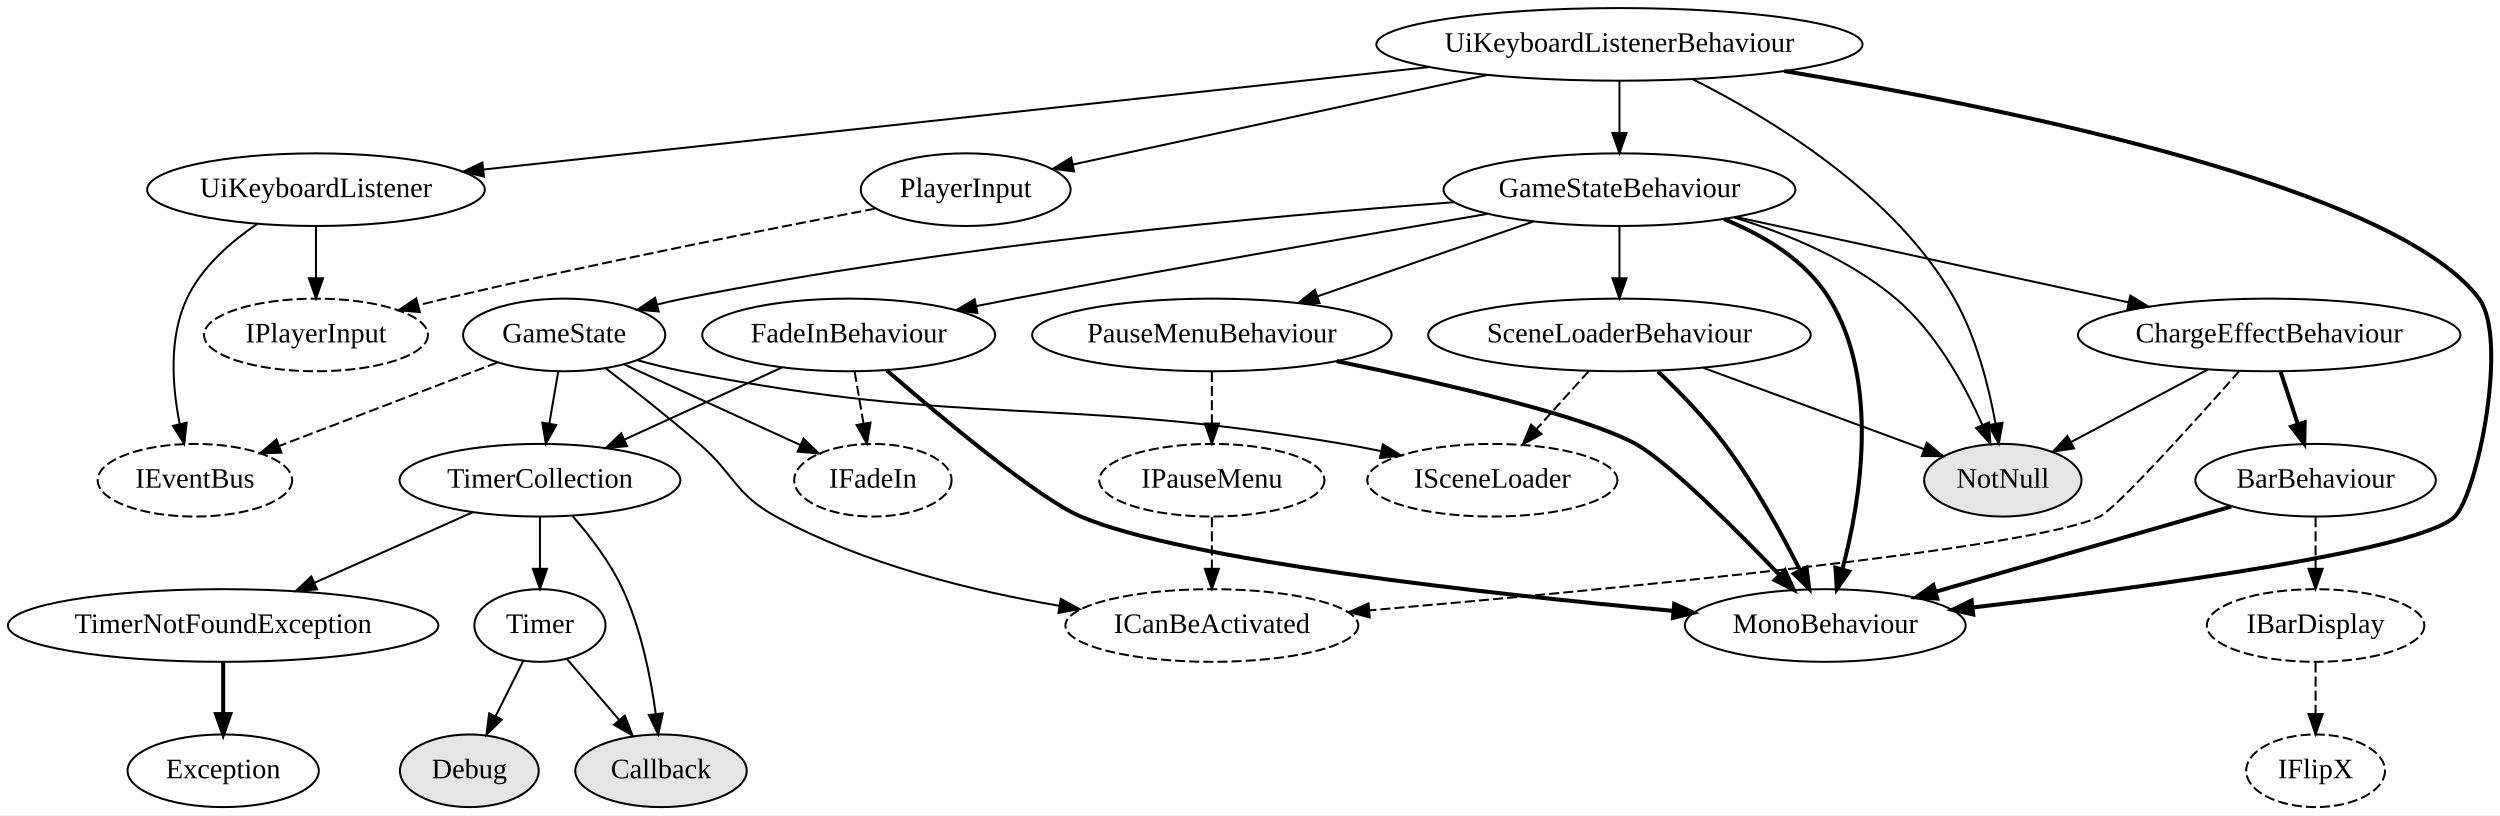
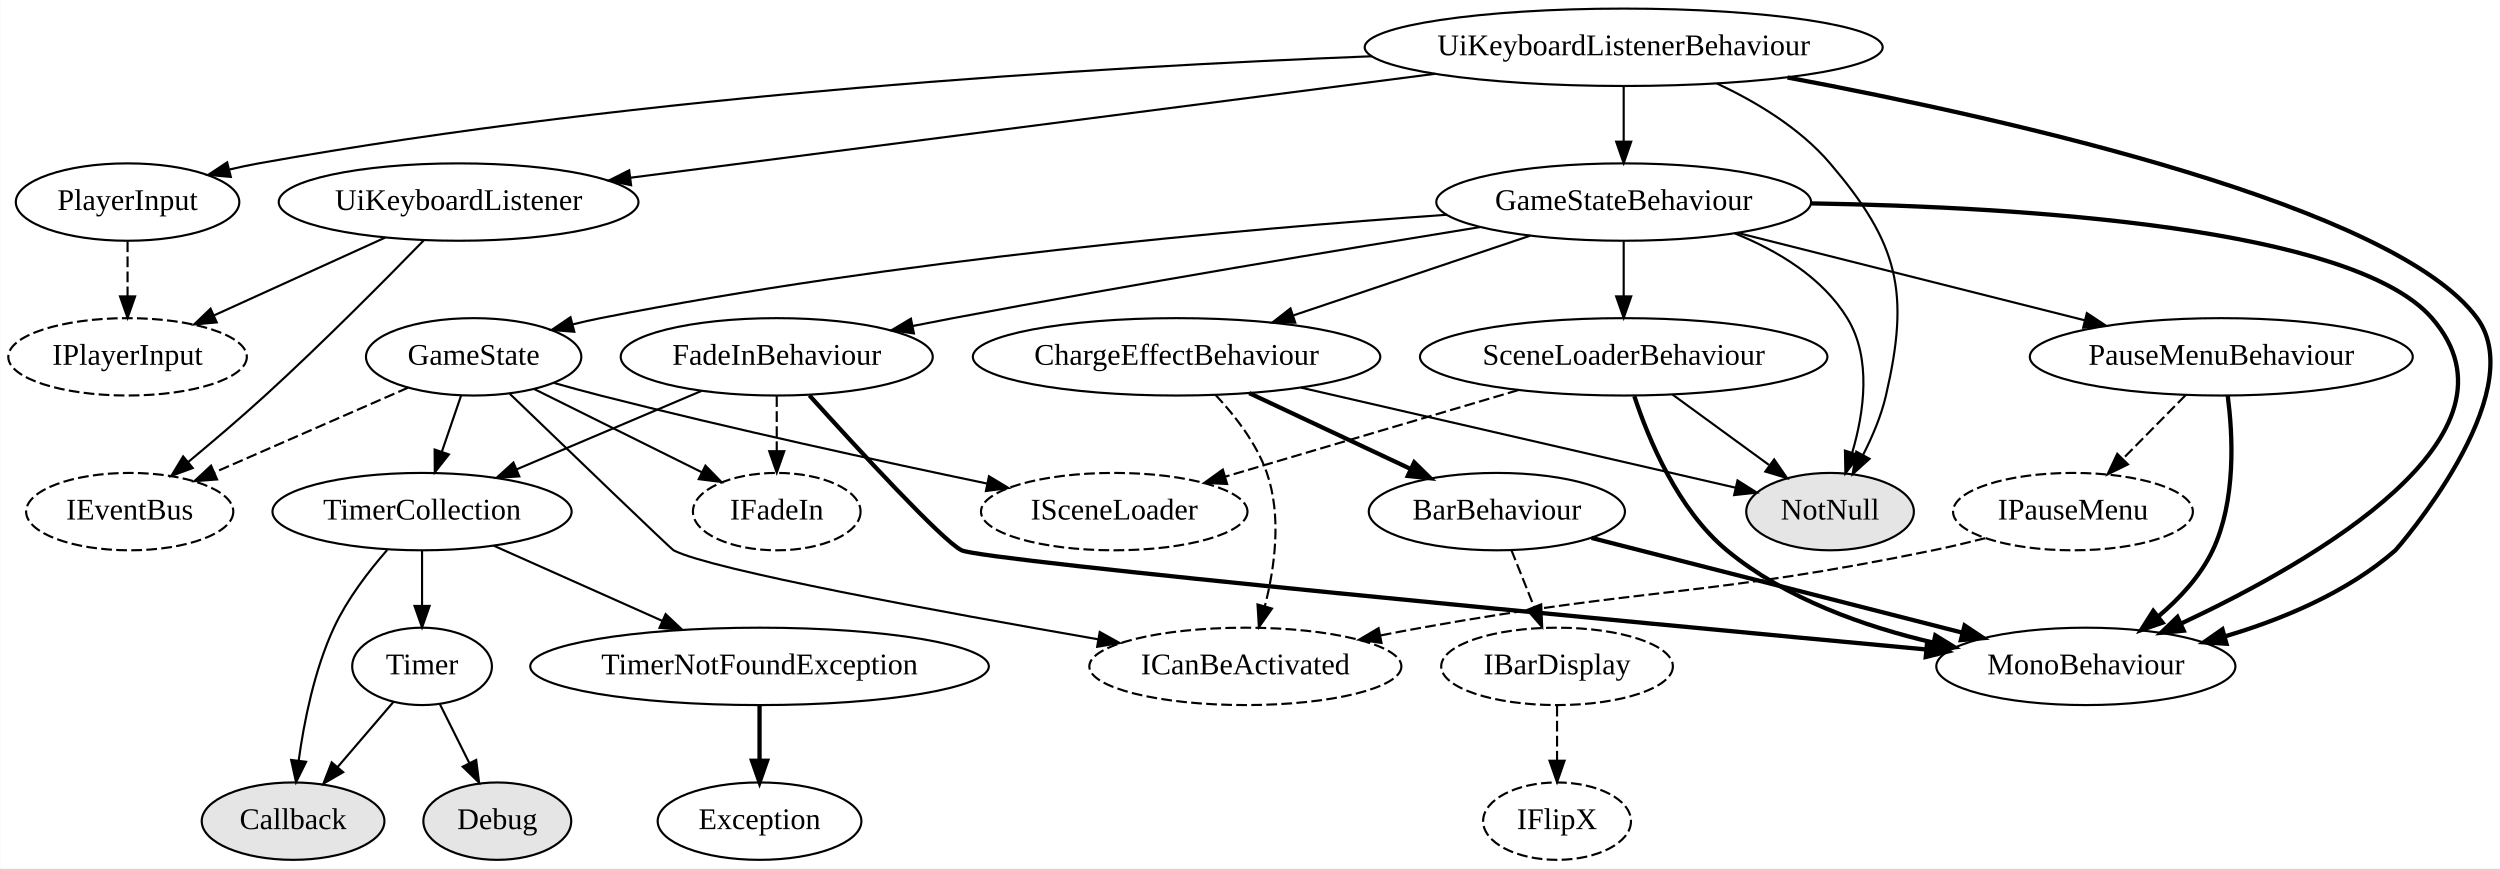
- <svg xmlns="http://www.w3.org/2000/svg" width="1239pt" height="404pt" viewBox="0.00 0.00 1238.98 404.00">
+ <svg xmlns="http://www.w3.org/2000/svg" width="1163pt" height="404pt" viewBox="0.00 0.00 1162.81 404.00">
  <g id="graph0" class="graph" transform="scale(1 1) rotate(0) translate(4 400)">
-     <polygon fill="white" stroke="none" points="-4,4 -4,-400 1234.98,-400 1234.98,4 -4,4" />
+     <polygon fill="white" stroke="none" points="-4,4 -4,-400 1158.81,-400 1158.81,4 -4,4" />
    <g id="node1" class="node">
-       <ellipse fill="none" stroke="black" cx="798.591" cy="-378" rx="120.479" ry="18" />
-       <text text-anchor="middle" x="798.591" y="-374.3" font-family="Times New Roman,serif" font-size="14.00">UiKeyboardListenerBehaviour</text>
+       <ellipse fill="none" stroke="black" cx="216.245" cy="-234" rx="50.091" ry="18" />
+       <text text-anchor="middle" x="216.245" y="-230.3" font-family="Times New Roman,serif" font-size="14.00">GameState</text>
+     </g>
+     <g id="node3" class="node">
+       <ellipse fill="none" stroke="black" stroke-dasharray="5,2" cx="56.245" cy="-162" rx="48.192" ry="18" />
+       <text text-anchor="middle" x="56.245" y="-158.3" font-family="Times New Roman,serif" font-size="14.00">IEventBus</text>
+     </g>
+     <g id="edge1" class="edge">
+       <path fill="none" stroke="black" stroke-dasharray="5,2" d="M185.774,-219.669C160.225,-208.491 123.566,-192.453 95.764,-180.289" />
+       <polygon fill="black" stroke="black" points="96.896,-176.965 86.332,-176.163 94.091,-183.378 96.896,-176.965" />
+     </g>
+     <g id="node16" class="node">
+       <ellipse fill="none" stroke="black" cx="192.245" cy="-162" rx="69.588" ry="18" />
+       <text text-anchor="middle" x="192.245" y="-158.3" font-family="Times New Roman,serif" font-size="14.00">TimerCollection</text>
+     </g>
+     <g id="edge2" class="edge">
+       <path fill="none" stroke="black" d="M210.435,-216.055C207.734,-208.176 204.456,-198.617 201.432,-189.794" />
+       <polygon fill="black" stroke="black" points="204.722,-188.6 198.168,-180.275 198.101,-190.87 204.722,-188.6" />
+     </g>
+     <g id="node18" class="node">
+       <ellipse fill="none" stroke="black" stroke-dasharray="5,2" cx="514.245" cy="-162" rx="61.99" ry="18" />
+       <text text-anchor="middle" x="514.245" y="-158.3" font-family="Times New Roman,serif" font-size="14.00">ISceneLoader</text>
+     </g>
+     <g id="edge5" class="edge">
+       <path fill="none" stroke="black" d="M253.603,-221.856C260.765,-219.827 268.221,-217.789 275.245,-216 336.19,-200.478 406.533,-185.192 455.046,-175.056" />
+       <polygon fill="black" stroke="black" points="455.979,-178.437 465.056,-172.973 454.553,-171.584 455.979,-178.437" />
+     </g>
+     <g id="node21" class="node">
+       <ellipse fill="none" stroke="black" stroke-dasharray="5,2" cx="357.245" cy="-162" rx="38.993" ry="18" />
+       <text text-anchor="middle" x="357.245" y="-158.3" font-family="Times New Roman,serif" font-size="14.00">IFadeIn</text>
+     </g>
+     <g id="edge3" class="edge">
+       <path fill="none" stroke="black" d="M244.44,-219.003C266.859,-207.872 298.337,-192.245 322.346,-180.326" />
+       <polygon fill="black" stroke="black" points="324.073,-183.376 331.473,-175.795 320.96,-177.106 324.073,-183.376" />
+     </g>
+     <g id="node26" class="node">
+       <ellipse fill="none" stroke="black" stroke-dasharray="5,2" cx="575.245" cy="-90" rx="72.588" ry="18" />
+       <text text-anchor="middle" x="575.245" y="-86.3" font-family="Times New Roman,serif" font-size="14.00">ICanBeActivated</text>
+     </g>
+     <g id="edge4" class="edge">
+       <path fill="none" stroke="black" d="M233.044,-216.811C259.521,-191.311 308.093,-144.6 309.245,-144 326.622,-134.952 433.821,-115.27 506.714,-102.603" />
+       <polygon fill="black" stroke="black" points="507.503,-106.019 516.759,-100.864 506.309,-99.121 507.503,-106.019" />
+     </g>
+     <g id="node2" class="node">
+       <ellipse fill="none" stroke="black" cx="357.245" cy="-234" rx="72.588" ry="18" />
+       <text text-anchor="middle" x="357.245" y="-230.3" font-family="Times New Roman,serif" font-size="14.00">FadeInBehaviour</text>
+     </g>
+     <g id="node11" class="node">
+       <ellipse fill="none" stroke="black" cx="966.245" cy="-90" rx="69.588" ry="18" />
+       <text text-anchor="middle" x="966.245" y="-86.3" font-family="Times New Roman,serif" font-size="14.00">MonoBehaviour</text>
+     </g>
+     <g id="edge6" class="edge">
+       <path fill="none" stroke="black" stroke-width="2" d="M372.444,-216.059C394.693,-191.451 434.45,-148.268 443.245,-144 453.22,-139.16 749.59,-111.112 891.674,-97.891" />
+       <polygon fill="black" stroke="black" stroke-width="2" points="892.411,-101.338 902.044,-96.927 891.763,-94.368 892.411,-101.338" />
+     </g>
+     <g id="edge8" class="edge">
+       <path fill="none" stroke="black" d="M322.253,-218.155C297.12,-207.493 263.065,-193.045 236.114,-181.611" />
+       <polygon fill="black" stroke="black" points="237.476,-178.387 226.904,-177.704 234.743,-184.831 237.476,-178.387" />
+     </g>
+     <g id="edge7" class="edge">
+       <path fill="none" stroke="black" stroke-dasharray="5,2" d="M357.245,-215.697C357.245,-207.983 357.245,-198.712 357.245,-190.112" />
+       <polygon fill="black" stroke="black" points="360.745,-190.104 357.245,-180.104 353.745,-190.104 360.745,-190.104" />
+     </g>
+     <g id="node4" class="node">
+       <ellipse fill="#e5e5e5" stroke="black" cx="132.245" cy="-18" rx="42.494" ry="18" />
+       <text text-anchor="middle" x="132.245" y="-14.3" font-family="Times New Roman,serif" font-size="14.00">Callback</text>
    </g>
    <g id="node5" class="node">
-       <ellipse fill="none" stroke="black" cx="152.591" cy="-306" rx="83.685" ry="18" />
-       <text text-anchor="middle" x="152.591" y="-302.3" font-family="Times New Roman,serif" font-size="14.00">UiKeyboardListener</text>
-     </g>
-     <g id="edge2" class="edge">
-       <path fill="none" stroke="black" d="M704.311,-366.784C578.068,-353.104 356.087,-329.051 235.768,-316.013" />
-       <polygon fill="black" stroke="black" points="235.831,-312.499 225.512,-314.902 235.077,-319.459 235.831,-312.499" />
+       <ellipse fill="none" stroke="black" cx="55.245" cy="-306" rx="51.991" ry="18" />
+       <text text-anchor="middle" x="55.245" y="-302.3" font-family="Times New Roman,serif" font-size="14.00">PlayerInput</text>
+     </g>
+     <g id="node20" class="node">
+       <ellipse fill="none" stroke="black" stroke-dasharray="5,2" cx="55.245" cy="-234" rx="55.491" ry="18" />
+       <text text-anchor="middle" x="55.245" y="-230.3" font-family="Times New Roman,serif" font-size="14.00">IPlayerInput</text>
+     </g>
+     <g id="edge9" class="edge">
+       <path fill="none" stroke="black" stroke-dasharray="5,2" d="M55.245,-287.697C55.245,-279.983 55.245,-270.712 55.245,-262.112" />
+       <polygon fill="black" stroke="black" points="58.745,-262.104 55.245,-252.104 51.745,-262.104 58.745,-262.104" />
+     </g>
+     <g id="node6" class="node">
+       <ellipse fill="none" stroke="black" cx="751.245" cy="-378" rx="120.479" ry="18" />
+       <text text-anchor="middle" x="751.245" y="-374.3" font-family="Times New Roman,serif" font-size="14.00">UiKeyboardListenerBehaviour</text>
+     </g>
+     <g id="edge14" class="edge">
+       <path fill="none" stroke="black" d="M634.226,-373.833C506.163,-368.838 295.229,-356.113 116.245,-324 111.803,-323.203 107.218,-322.225 102.649,-321.143" />
+       <polygon fill="black" stroke="black" points="103.287,-317.695 92.735,-318.643 101.575,-324.482 103.287,-317.695" />
    </g>
    <g id="node10" class="node">
-       <ellipse fill="none" stroke="black" cx="900.591" cy="-90" rx="69.588" ry="18" />
-       <text text-anchor="middle" x="900.591" y="-86.3" font-family="Times New Roman,serif" font-size="14.00">MonoBehaviour</text>
-     </g>
-     <g id="edge1" class="edge">
-       <path fill="none" stroke="black" stroke-width="2" d="M880.273,-364.786C991.98,-346.223 1183.3,-307.143 1224.59,-252 1239.35,-232.282 1223.89,-155.339 1212.59,-144 1195.89,-127.251 1060.52,-109.056 973.657,-98.938" />
-       <polygon fill="black" stroke="black" stroke-width="2" points="973.914,-95.444 963.579,-97.774 973.111,-102.398 973.914,-95.444" />
-     </g>
-     <g id="node16" class="node">
-       <ellipse fill="none" stroke="black" cx="798.591" cy="-306" rx="87.185" ry="18" />
-       <text text-anchor="middle" x="798.591" y="-302.3" font-family="Times New Roman,serif" font-size="14.00">GameStateBehaviour</text>
-     </g>
-     <g id="edge3" class="edge">
-       <path fill="none" stroke="black" d="M798.591,-359.697C798.591,-351.983 798.591,-342.712 798.591,-334.112" />
-       <polygon fill="black" stroke="black" points="802.091,-334.104 798.591,-324.104 795.091,-334.104 802.091,-334.104" />
+       <ellipse fill="#e5e5e5" stroke="black" cx="847.245" cy="-162" rx="38.993" ry="18" />
+       <text text-anchor="middle" x="847.245" y="-158.3" font-family="Times New Roman,serif" font-size="14.00">NotNull</text>
+     </g>
+     <g id="edge13" class="edge">
+       <path fill="none" stroke="black" d="M794.572,-361.181C812.939,-352.608 833.28,-340.364 847.245,-324 879.294,-286.445 884.406,-264.093 873.245,-216 871.057,-206.57 866.944,-196.884 862.624,-188.414" />
+       <polygon fill="black" stroke="black" points="865.601,-186.562 857.751,-179.447 859.451,-189.904 865.601,-186.562" />
+     </g>
+     <g id="edge10" class="edge">
+       <path fill="none" stroke="black" stroke-width="2" d="M827.443,-363.948C931.638,-344.37 1110.05,-304.074 1148.25,-252 1174.14,-216.693 1110.68,-144.381 1110.25,-144 1087.93,-124.468 1057.79,-111.901 1030.85,-103.935" />
+       <polygon fill="black" stroke="black" stroke-width="2" points="1031.66,-100.528 1021.09,-101.204 1029.78,-107.269 1031.66,-100.528" />
+     </g>
+     <g id="node13" class="node">
+       <ellipse fill="none" stroke="black" cx="209.245" cy="-306" rx="83.685" ry="18" />
+       <text text-anchor="middle" x="209.245" y="-302.3" font-family="Times New Roman,serif" font-size="14.00">UiKeyboardListener</text>
+     </g>
+     <g id="edge11" class="edge">
+       <path fill="none" stroke="black" d="M663.561,-365.675C560.009,-352.302 389.231,-330.245 289.179,-317.324" />
+       <polygon fill="black" stroke="black" points="289.492,-313.835 279.126,-316.025 288.595,-320.777 289.492,-313.835" />
    </g>
    <g id="node23" class="node">
-       <ellipse fill="#e5e5e5" stroke="black" cx="988.591" cy="-162" rx="38.993" ry="18" />
-       <text text-anchor="middle" x="988.591" y="-158.3" font-family="Times New Roman,serif" font-size="14.00">NotNull</text>
-     </g>
-     <g id="edge4" class="edge">
-       <path fill="none" stroke="black" d="M834.733,-360.814C873.966,-341.156 934.971,-304.05 964.591,-252 975.508,-232.815 981.628,-208.468 984.951,-190.09" />
-       <polygon fill="black" stroke="black" points="988.434,-190.478 986.599,-180.043 981.526,-189.344 988.434,-190.478" />
+       <ellipse fill="none" stroke="black" cx="751.245" cy="-306" rx="87.185" ry="18" />
+       <text text-anchor="middle" x="751.245" y="-302.3" font-family="Times New Roman,serif" font-size="14.00">GameStateBehaviour</text>
+     </g>
+     <g id="edge12" class="edge">
+       <path fill="none" stroke="black" d="M751.245,-359.697C751.245,-351.983 751.245,-342.712 751.245,-334.112" />
+       <polygon fill="black" stroke="black" points="754.745,-334.104 751.245,-324.104 747.745,-334.104 754.745,-334.104" />
+     </g>
+     <g id="node7" class="node">
+       <ellipse fill="none" stroke="black" stroke-dasharray="5,2" cx="960.245" cy="-162" rx="55.79" ry="18" />
+       <text text-anchor="middle" x="960.245" y="-158.3" font-family="Times New Roman,serif" font-size="14.00">IPauseMenu</text>
+     </g>
+     <g id="edge15" class="edge">
+       <path fill="none" stroke="black" stroke-dasharray="5,2" d="M919.485,-149.636C911.484,-147.605 903.128,-145.622 895.245,-144 790.46,-122.435 762.55,-126.866 657.245,-108 651.047,-106.89 644.598,-105.668 638.162,-104.405" />
+       <polygon fill="black" stroke="black" points="638.588,-100.921 628.096,-102.396 637.218,-107.786 638.588,-100.921" />
+     </g>
+     <g id="node8" class="node">
+       <ellipse fill="none" stroke="black" cx="349.245" cy="-90" rx="106.681" ry="18" />
+       <text text-anchor="middle" x="349.245" y="-86.3" font-family="Times New Roman,serif" font-size="14.00">TimerNotFoundException</text>
+     </g>
+     <g id="node15" class="node">
+       <ellipse fill="none" stroke="black" cx="349.245" cy="-18" rx="47.392" ry="18" />
+       <text text-anchor="middle" x="349.245" y="-14.3" font-family="Times New Roman,serif" font-size="14.00">Exception</text>
+     </g>
+     <g id="edge16" class="edge">
+       <path fill="none" stroke="black" stroke-width="2" d="M349.245,-71.697C349.245,-63.983 349.245,-54.712 349.245,-46.112" />
+       <polygon fill="black" stroke="black" stroke-width="2" points="352.745,-46.104 349.245,-36.104 345.745,-46.104 352.745,-46.104" />
+     </g>
+     <g id="node9" class="node">
+       <ellipse fill="#e5e5e5" stroke="black" cx="227.245" cy="-18" rx="34.394" ry="18" />
+       <text text-anchor="middle" x="227.245" y="-14.3" font-family="Times New Roman,serif" font-size="14.00">Debug</text>
+     </g>
+     <g id="node12" class="node">
+       <ellipse fill="none" stroke="black" cx="692.245" cy="-162" rx="59.59" ry="18" />
+       <text text-anchor="middle" x="692.245" y="-158.3" font-family="Times New Roman,serif" font-size="14.00">BarBehaviour</text>
+     </g>
+     <g id="edge17" class="edge">
+       <path fill="none" stroke="black" stroke-width="2" d="M736.268,-149.753C783.069,-137.797 857.279,-118.838 908.687,-105.705" />
+       <polygon fill="black" stroke="black" stroke-width="2" points="909.828,-109.026 918.65,-103.159 908.095,-102.244 909.828,-109.026" />
+     </g>
+     <g id="node14" class="node">
+       <ellipse fill="none" stroke="black" stroke-dasharray="5,2" cx="720.245" cy="-90" rx="53.891" ry="18" />
+       <text text-anchor="middle" x="720.245" y="-86.3" font-family="Times New Roman,serif" font-size="14.00">IBarDisplay</text>
+     </g>
+     <g id="edge18" class="edge">
+       <path fill="none" stroke="black" stroke-dasharray="5,2" d="M699.023,-144.055C702.175,-136.176 705.998,-126.617 709.527,-117.794" />
+       <polygon fill="black" stroke="black" points="712.871,-118.86 713.335,-108.275 706.371,-116.26 712.871,-118.86" />
+     </g>
+     <g id="edge19" class="edge">
+       <path fill="none" stroke="black" d="M193.044,-288.19C175.316,-269.984 145.868,-240.29 119.245,-216 107.775,-205.535 94.695,-194.408 83.437,-185.065" />
+       <polygon fill="black" stroke="black" points="85.552,-182.273 75.61,-178.612 81.1,-187.674 85.552,-182.273" />
+     </g>
+     <g id="edge20" class="edge">
+       <path fill="none" stroke="black" d="M175.068,-289.465C151.495,-278.75 120.072,-264.467 95.319,-253.216" />
+       <polygon fill="black" stroke="black" points="96.741,-250.017 86.189,-249.066 93.845,-256.39 96.741,-250.017" />
+     </g>
+     <g id="node17" class="node">
+       <ellipse fill="none" stroke="black" stroke-dasharray="5,2" cx="720.245" cy="-18" rx="34.394" ry="18" />
+       <text text-anchor="middle" x="720.245" y="-14.3" font-family="Times New Roman,serif" font-size="14.00">IFlipX</text>
+     </g>
+     <g id="edge21" class="edge">
+       <path fill="none" stroke="black" stroke-dasharray="5,2" d="M720.245,-71.697C720.245,-63.983 720.245,-54.712 720.245,-46.112" />
+       <polygon fill="black" stroke="black" points="723.745,-46.104 720.245,-36.104 716.745,-46.104 723.745,-46.104" />
+     </g>
+     <g id="edge23" class="edge">
+       <path fill="none" stroke="black" d="M176.037,-144.166C167.442,-134.344 157.414,-121.297 151.245,-108 142.13,-88.351 137.328,-64.223 134.835,-46.049" />
+       <polygon fill="black" stroke="black" points="138.308,-45.615 133.618,-36.114 131.36,-46.466 138.308,-45.615" />
+     </g>
+     <g id="edge24" class="edge">
+       <path fill="none" stroke="black" d="M225.541,-146.155C248.368,-135.977 278.931,-122.35 303.966,-111.188" />
+       <polygon fill="black" stroke="black" points="305.555,-114.312 313.263,-107.043 302.704,-107.919 305.555,-114.312" />
+     </g>
+     <g id="node19" class="node">
+       <ellipse fill="none" stroke="black" cx="192.245" cy="-90" rx="32.494" ry="18" />
+       <text text-anchor="middle" x="192.245" y="-86.3" font-family="Times New Roman,serif" font-size="14.00">Timer</text>
+     </g>
+     <g id="edge22" class="edge">
+       <path fill="none" stroke="black" d="M192.245,-143.697C192.245,-135.983 192.245,-126.712 192.245,-118.112" />
+       <polygon fill="black" stroke="black" points="195.745,-118.104 192.245,-108.104 188.745,-118.104 195.745,-118.104" />
+     </g>
+     <g id="edge25" class="edge">
+       <path fill="none" stroke="black" d="M178.929,-73.465C171.301,-64.566 161.564,-53.205 152.957,-43.164" />
+       <polygon fill="black" stroke="black" points="155.525,-40.782 146.36,-35.467 150.21,-45.338 155.525,-40.782" />
+     </g>
+     <g id="edge26" class="edge">
+       <path fill="none" stroke="black" d="M200.54,-72.411C204.62,-64.249 209.635,-54.22 214.212,-45.065" />
+       <polygon fill="black" stroke="black" points="217.425,-46.466 218.767,-35.956 211.164,-43.335 217.425,-46.466" />
+     </g>
+     <g id="node22" class="node">
+       <ellipse fill="none" stroke="black" cx="1029.25" cy="-234" rx="89.084" ry="18" />
+       <text text-anchor="middle" x="1029.25" y="-230.3" font-family="Times New Roman,serif" font-size="14.00">PauseMenuBehaviour</text>
+     </g>
+     <g id="edge28" class="edge">
+       <path fill="none" stroke="black" stroke-dasharray="5,2" d="M1012.54,-216.055C1003.86,-207.243 993.097,-196.328 983.601,-186.694" />
+       <polygon fill="black" stroke="black" points="985.832,-183.972 976.319,-179.307 980.847,-188.886 985.832,-183.972" />
+     </g>
+     <g id="edge27" class="edge">
+       <path fill="none" stroke="black" stroke-width="2" d="M1032.23,-216.002C1034.67,-197.373 1036.16,-167.069 1025.25,-144 1019.58,-132.019 1009.83,-121.554 999.87,-113.159" />
+       <polygon fill="black" stroke="black" stroke-width="2" points="1001.93,-110.327 991.913,-106.881 997.596,-115.823 1001.93,-110.327" />
+     </g>
+     <g id="edge30" class="edge">
+       <path fill="none" stroke="black" d="M668.897,-300.088C573.48,-293.416 411.862,-279.084 275.245,-252 271.069,-251.172 266.76,-250.189 262.461,-249.119" />
+       <polygon fill="black" stroke="black" points="263.078,-245.662 252.517,-246.497 261.294,-252.431 263.078,-245.662" />
+     </g>
+     <g id="edge31" class="edge">
+       <path fill="none" stroke="black" d="M684.476,-294.375C621.217,-284.139 523.607,-267.905 439.245,-252 433.151,-250.851 426.811,-249.613 420.476,-248.347" />
+       <polygon fill="black" stroke="black" points="421.057,-244.894 410.562,-246.345 419.671,-251.756 421.057,-244.894" />
+     </g>
+     <g id="edge35" class="edge">
+       <path fill="none" stroke="black" d="M803.05,-291.384C822.948,-283.352 843.651,-270.921 855.245,-252 866.666,-233.361 863.091,-208.277 857.568,-189.49" />
+       <polygon fill="black" stroke="black" points="860.825,-188.192 854.382,-179.782 854.174,-190.374 860.825,-188.192" />
+     </g>
+     <g id="edge29" class="edge">
+       <path fill="none" stroke="black" stroke-width="2" d="M838.468,-305.381C937.647,-303.734 1090.6,-294.173 1127.25,-252 1174.47,-197.65 1072.98,-139.134 1010.5,-109.896" />
+       <polygon fill="black" stroke="black" stroke-width="2" points="1011.76,-106.623 1001.21,-105.629 1008.84,-112.984 1011.76,-106.623" />
+     </g>
+     <g id="edge32" class="edge">
+       <path fill="none" stroke="black" d="M804.189,-291.669C850.173,-280.09 916.872,-263.295 965.722,-250.995" />
+       <polygon fill="black" stroke="black" points="966.709,-254.356 975.551,-248.52 964.999,-247.568 966.709,-254.356" />
+     </g>
+     <g id="node24" class="node">
+       <ellipse fill="none" stroke="black" cx="543.245" cy="-234" rx="94.783" ry="18" />
+       <text text-anchor="middle" x="543.245" y="-230.3" font-family="Times New Roman,serif" font-size="14.00">ChargeEffectBehaviour</text>
+     </g>
+     <g id="edge33" class="edge">
+       <path fill="none" stroke="black" d="M707.641,-290.326C675.657,-279.562 632.009,-264.872 597.726,-253.335" />
+       <polygon fill="black" stroke="black" points="598.461,-249.89 587.867,-250.017 596.229,-256.524 598.461,-249.89" />
    </g>
    <g id="node25" class="node">
-       <ellipse fill="none" stroke="black" cx="474.591" cy="-306" rx="51.991" ry="18" />
-       <text text-anchor="middle" x="474.591" y="-302.3" font-family="Times New Roman,serif" font-size="14.00">PlayerInput</text>
-     </g>
-     <g id="edge5" class="edge">
-       <path fill="none" stroke="black" d="M733.024,-362.834C672.62,-349.784 584.093,-330.658 527.918,-318.521" />
-       <polygon fill="black" stroke="black" points="528.333,-315.03 517.819,-316.34 526.855,-321.872 528.333,-315.03" />
-     </g>
-     <g id="node2" class="node">
-       <ellipse fill="none" stroke="black" cx="275.591" cy="-234" rx="50.091" ry="18" />
-       <text text-anchor="middle" x="275.591" y="-230.3" font-family="Times New Roman,serif" font-size="14.00">GameState</text>
-     </g>
-     <g id="node4" class="node">
-       <ellipse fill="none" stroke="black" stroke-dasharray="5,2" cx="596.591" cy="-90" rx="72.588" ry="18" />
-       <text text-anchor="middle" x="596.591" y="-86.3" font-family="Times New Roman,serif" font-size="14.00">ICanBeActivated</text>
-     </g>
-     <g id="edge9" class="edge">
-       <path fill="none" stroke="black" d="M296.202,-217.458C309.652,-207.131 327.456,-193.109 342.591,-180 360.175,-164.768 360.168,-155.143 380.591,-144 423.985,-120.322 477.999,-107.071 521.157,-99.74" />
-       <polygon fill="black" stroke="black" points="521.727,-103.194 531.035,-98.133 520.603,-96.285 521.727,-103.194" />
-     </g>
-     <g id="node8" class="node">
-       <ellipse fill="none" stroke="black" stroke-dasharray="5,2" cx="92.591" cy="-162" rx="48.192" ry="18" />
-       <text text-anchor="middle" x="92.591" y="-158.3" font-family="Times New Roman,serif" font-size="14.00">IEventBus</text>
-     </g>
-     <g id="edge6" class="edge">
-       <path fill="none" stroke="black" stroke-dasharray="5,2" d="M242.451,-220.324C212.207,-208.755 167.365,-191.602 134.616,-179.075" />
-       <polygon fill="black" stroke="black" points="135.46,-175.651 124.87,-175.347 132.959,-182.189 135.46,-175.651" />
-     </g>
-     <g id="node12" class="node">
-       <ellipse fill="none" stroke="black" stroke-dasharray="5,2" cx="735.591" cy="-162" rx="61.99" ry="18" />
-       <text text-anchor="middle" x="735.591" y="-158.3" font-family="Times New Roman,serif" font-size="14.00">ISceneLoader</text>
-     </g>
-     <g id="edge10" class="edge">
-       <path fill="none" stroke="black" d="M311.861,-221.496C319.321,-219.428 327.166,-217.467 334.591,-216 478.028,-187.656 517.431,-204.409 661.591,-180 667.732,-178.96 674.127,-177.725 680.473,-176.402" />
-       <polygon fill="black" stroke="black" points="681.325,-179.799 690.361,-174.267 679.848,-172.957 681.325,-179.799" />
-     </g>
-     <g id="node19" class="node">
-       <ellipse fill="none" stroke="black" cx="263.591" cy="-162" rx="69.588" ry="18" />
-       <text text-anchor="middle" x="263.591" y="-158.3" font-family="Times New Roman,serif" font-size="14.00">TimerCollection</text>
-     </g>
-     <g id="edge7" class="edge">
-       <path fill="none" stroke="black" d="M272.624,-215.697C271.302,-207.983 269.713,-198.712 268.238,-190.112" />
-       <polygon fill="black" stroke="black" points="271.662,-189.369 266.523,-180.104 264.763,-190.552 271.662,-189.369" />
-     </g>
-     <g id="node26" class="node">
-       <ellipse fill="none" stroke="black" stroke-dasharray="5,2" cx="428.591" cy="-162" rx="38.993" ry="18" />
-       <text text-anchor="middle" x="428.591" y="-158.3" font-family="Times New Roman,serif" font-size="14.00">IFadeIn</text>
-     </g>
-     <g id="edge8" class="edge">
-       <path fill="none" stroke="black" d="M305.454,-219.337C330.393,-207.927 366.027,-191.624 392.55,-179.489" />
-       <polygon fill="black" stroke="black" points="394.236,-182.567 401.873,-175.224 391.323,-176.201 394.236,-182.567" />
-     </g>
-     <g id="node3" class="node">
-       <ellipse fill="none" stroke="black" stroke-dasharray="5,2" cx="1143.59" cy="-90" rx="53.891" ry="18" />
-       <text text-anchor="middle" x="1143.59" y="-86.3" font-family="Times New Roman,serif" font-size="14.00">IBarDisplay</text>
-     </g>
-     <g id="node24" class="node">
-       <ellipse fill="none" stroke="black" stroke-dasharray="5,2" cx="1143.59" cy="-18" rx="34.394" ry="18" />
-       <text text-anchor="middle" x="1143.59" y="-14.3" font-family="Times New Roman,serif" font-size="14.00">IFlipX</text>
-     </g>
-     <g id="edge11" class="edge">
-       <path fill="none" stroke="black" stroke-dasharray="5,2" d="M1143.59,-71.697C1143.59,-63.983 1143.59,-54.712 1143.59,-46.112" />
-       <polygon fill="black" stroke="black" points="1147.09,-46.104 1143.59,-36.104 1140.09,-46.104 1147.09,-46.104" />
-     </g>
-     <g id="edge12" class="edge">
-       <path fill="none" stroke="black" d="M123.498,-289.057C110.239,-280.08 95.896,-267.535 88.591,-252 79.47,-232.604 81.395,-208.129 85.081,-189.756" />
-       <polygon fill="black" stroke="black" points="88.497,-190.517 87.317,-179.988 81.673,-188.955 88.497,-190.517" />
-     </g>
-     <g id="node9" class="node">
-       <ellipse fill="none" stroke="black" stroke-dasharray="5,2" cx="152.591" cy="-234" rx="55.491" ry="18" />
-       <text text-anchor="middle" x="152.591" y="-230.3" font-family="Times New Roman,serif" font-size="14.00">IPlayerInput</text>
-     </g>
-     <g id="edge13" class="edge">
-       <path fill="none" stroke="black" d="M152.591,-287.697C152.591,-279.983 152.591,-270.712 152.591,-262.112" />
-       <polygon fill="black" stroke="black" points="156.091,-262.104 152.591,-252.104 149.091,-262.104 156.091,-262.104" />
-     </g>
-     <g id="node6" class="node">
-       <ellipse fill="none" stroke="black" cx="106.591" cy="-18" rx="47.392" ry="18" />
-       <text text-anchor="middle" x="106.591" y="-14.3" font-family="Times New Roman,serif" font-size="14.00">Exception</text>
-     </g>
-     <g id="node7" class="node">
-       <ellipse fill="none" stroke="black" stroke-dasharray="5,2" cx="596.591" cy="-162" rx="55.79" ry="18" />
-       <text text-anchor="middle" x="596.591" y="-158.3" font-family="Times New Roman,serif" font-size="14.00">IPauseMenu</text>
-     </g>
-     <g id="edge14" class="edge">
-       <path fill="none" stroke="black" stroke-dasharray="5,2" d="M596.591,-143.697C596.591,-135.983 596.591,-126.712 596.591,-118.112" />
-       <polygon fill="black" stroke="black" points="600.091,-118.104 596.591,-108.104 593.091,-118.104 600.091,-118.104" />
-     </g>
-     <g id="node11" class="node">
-       <ellipse fill="#e5e5e5" stroke="black" cx="228.591" cy="-18" rx="34.394" ry="18" />
-       <text text-anchor="middle" x="228.591" y="-14.3" font-family="Times New Roman,serif" font-size="14.00">Debug</text>
-     </g>
-     <g id="node13" class="node">
-       <ellipse fill="none" stroke="black" cx="1120.59" cy="-234" rx="94.783" ry="18" />
-       <text text-anchor="middle" x="1120.59" y="-230.3" font-family="Times New Roman,serif" font-size="14.00">ChargeEffectBehaviour</text>
-     </g>
-     <g id="edge16" class="edge">
-       <path fill="none" stroke="black" stroke-dasharray="5,2" d="M1105.76,-216.081C1084.04,-191.5 1045.22,-148.353 1036.59,-144 1005.05,-128.094 792.327,-107.734 674.605,-97.496" />
-       <polygon fill="black" stroke="black" points="674.825,-94.002 664.56,-96.627 674.221,-100.976 674.825,-94.002" />
-     </g>
-     <g id="node17" class="node">
-       <ellipse fill="none" stroke="black" cx="1143.59" cy="-162" rx="59.59" ry="18" />
-       <text text-anchor="middle" x="1143.59" y="-158.3" font-family="Times New Roman,serif" font-size="14.00">BarBehaviour</text>
-     </g>
-     <g id="edge15" class="edge">
-       <path fill="none" stroke="black" stroke-width="2" d="M1126.28,-215.697C1128.84,-207.898 1131.92,-198.509 1134.78,-189.829" />
-       <polygon fill="black" stroke="black" stroke-width="2" points="1138.17,-190.697 1137.97,-180.104 1131.52,-188.512 1138.17,-190.697" />
-     </g>
-     <g id="edge17" class="edge">
-       <path fill="none" stroke="black" d="M1090.31,-216.941C1070.02,-206.181 1043.29,-192.005 1022.32,-180.886" />
-       <polygon fill="black" stroke="black" points="1023.9,-177.764 1013.43,-176.171 1020.62,-183.948 1023.9,-177.764" />
-     </g>
-     <g id="node14" class="node">
-       <ellipse fill="none" stroke="black" cx="106.591" cy="-90" rx="106.681" ry="18" />
-       <text text-anchor="middle" x="106.591" y="-86.3" font-family="Times New Roman,serif" font-size="14.00">TimerNotFoundException</text>
-     </g>
-     <g id="edge18" class="edge">
-       <path fill="none" stroke="black" stroke-width="2" d="M106.591,-71.697C106.591,-63.983 106.591,-54.712 106.591,-46.112" />
-       <polygon fill="black" stroke="black" stroke-width="2" points="110.091,-46.104 106.591,-36.104 103.091,-46.104 110.091,-46.104" />
-     </g>
-     <g id="node15" class="node">
-       <ellipse fill="none" stroke="black" cx="263.591" cy="-90" rx="32.494" ry="18" />
-       <text text-anchor="middle" x="263.591" y="-86.3" font-family="Times New Roman,serif" font-size="14.00">Timer</text>
-     </g>
-     <g id="edge20" class="edge">
-       <path fill="none" stroke="black" d="M255.296,-72.411C251.215,-64.249 246.201,-54.22 241.623,-45.065" />
-       <polygon fill="black" stroke="black" points="244.671,-43.335 237.069,-35.956 238.41,-46.466 244.671,-43.335" />
-     </g>
-     <g id="node18" class="node">
-       <ellipse fill="#e5e5e5" stroke="black" cx="323.591" cy="-18" rx="42.494" ry="18" />
-       <text text-anchor="middle" x="323.591" y="-14.3" font-family="Times New Roman,serif" font-size="14.00">Callback</text>
-     </g>
-     <g id="edge19" class="edge">
-       <path fill="none" stroke="black" d="M276.906,-73.465C284.534,-64.566 294.272,-53.205 302.878,-43.164" />
-       <polygon fill="black" stroke="black" points="305.625,-45.338 309.476,-35.467 300.31,-40.782 305.625,-45.338" />
-     </g>
-     <g id="edge22" class="edge">
-       <path fill="none" stroke="black" d="M716.648,-299.791C623.431,-292.907 466.973,-278.44 334.591,-252 330.416,-251.166 326.108,-250.179 321.809,-249.106" />
-       <polygon fill="black" stroke="black" points="322.428,-245.649 311.865,-246.48 320.64,-252.417 322.428,-245.649" />
-     </g>
-     <g id="edge21" class="edge">
-       <path fill="none" stroke="black" stroke-width="2" d="M850.395,-291.384C870.294,-283.352 890.997,-270.921 902.591,-252 927.871,-210.743 918.05,-151.673 909.038,-117.739" />
-       <polygon fill="black" stroke="black" stroke-width="2" points="912.392,-116.736 906.307,-108.063 905.655,-118.638 912.392,-116.736" />
-     </g>
-     <g id="edge25" class="edge">
-       <path fill="none" stroke="black" d="M856.158,-292.485C910.708,-280.627 992.73,-262.796 1050.94,-250.141" />
-       <polygon fill="black" stroke="black" points="1051.77,-253.544 1060.79,-247.999 1050.28,-246.703 1051.77,-253.544" />
-     </g>
-     <g id="node20" class="node">
-       <ellipse fill="none" stroke="black" cx="416.591" cy="-234" rx="72.588" ry="18" />
-       <text text-anchor="middle" x="416.591" y="-230.3" font-family="Times New Roman,serif" font-size="14.00">FadeInBehaviour</text>
-     </g>
-     <g id="edge23" class="edge">
-       <path fill="none" stroke="black" d="M733.237,-294.027C672.395,-283.675 579.23,-267.479 498.591,-252 492.5,-250.831 486.162,-249.579 479.829,-248.306" />
-       <polygon fill="black" stroke="black" points="480.414,-244.853 469.917,-246.294 479.021,-251.713 480.414,-244.853" />
-     </g>
-     <g id="node21" class="node">
-       <ellipse fill="none" stroke="black" cx="798.591" cy="-234" rx="94.783" ry="18" />
-       <text text-anchor="middle" x="798.591" y="-230.3" font-family="Times New Roman,serif" font-size="14.00">SceneLoaderBehaviour</text>
-     </g>
-     <g id="edge26" class="edge">
-       <path fill="none" stroke="black" d="M798.591,-287.697C798.591,-279.983 798.591,-270.712 798.591,-262.112" />
-       <polygon fill="black" stroke="black" points="802.091,-262.104 798.591,-252.104 795.091,-262.104 802.091,-262.104" />
-     </g>
-     <g id="node22" class="node">
-       <ellipse fill="none" stroke="black" cx="596.591" cy="-234" rx="89.084" ry="18" />
-       <text text-anchor="middle" x="596.591" y="-230.3" font-family="Times New Roman,serif" font-size="14.00">PauseMenuBehaviour</text>
-     </g>
-     <g id="edge24" class="edge">
-       <path fill="none" stroke="black" d="M755.752,-290.155C724.551,-279.343 682.118,-264.638 648.912,-253.131" />
-       <polygon fill="black" stroke="black" points="649.963,-249.791 639.368,-249.824 647.671,-256.405 649.963,-249.791" />
-     </g>
-     <g id="edge27" class="edge">
-       <path fill="none" stroke="black" d="M855.399,-292.226C881.96,-284.088 912.699,-271.337 935.591,-252 955.453,-235.223 969.784,-209.01 978.497,-189.37" />
-       <polygon fill="black" stroke="black" points="981.765,-190.629 982.432,-180.055 975.317,-187.905 981.765,-190.629" />
-     </g>
-     <g id="edge29" class="edge">
-       <path fill="none" stroke="black" stroke-dasharray="5,2" d="M1143.59,-143.697C1143.59,-135.983 1143.59,-126.712 1143.59,-118.112" />
-       <polygon fill="black" stroke="black" points="1147.09,-118.104 1143.59,-108.104 1140.09,-118.104 1147.09,-118.104" />
-     </g>
-     <g id="edge28" class="edge">
-       <path fill="none" stroke="black" stroke-width="2" d="M1101.82,-148.967C1061.32,-137.301 999.669,-119.541 955.281,-106.754" />
-       <polygon fill="black" stroke="black" stroke-width="2" points="956.1,-103.348 945.522,-103.943 954.163,-110.075 956.1,-103.348" />
-     </g>
-     <g id="edge32" class="edge">
-       <path fill="none" stroke="black" d="M230.295,-146.155C207.468,-135.977 176.905,-122.35 151.869,-111.188" />
-       <polygon fill="black" stroke="black" points="153.131,-107.919 142.573,-107.043 150.281,-114.312 153.131,-107.919" />
-     </g>
-     <g id="edge30" class="edge">
-       <path fill="none" stroke="black" d="M263.591,-143.697C263.591,-135.983 263.591,-126.712 263.591,-118.112" />
-       <polygon fill="black" stroke="black" points="267.091,-118.104 263.591,-108.104 260.091,-118.104 267.091,-118.104" />
-     </g>
-     <g id="edge31" class="edge">
-       <path fill="none" stroke="black" d="M279.799,-144.166C288.393,-134.344 298.422,-121.297 304.591,-108 313.706,-88.351 318.507,-64.223 321.001,-46.049" />
-       <polygon fill="black" stroke="black" points="324.476,-46.466 322.218,-36.114 317.528,-45.615 324.476,-46.466" />
-     </g>
-     <g id="edge33" class="edge">
-       <path fill="none" stroke="black" stroke-width="2" d="M435.447,-216.468C462.314,-193.262 510.668,-152.862 531.591,-144 583.072,-122.195 733.138,-105.681 825.271,-97.249" />
-       <polygon fill="black" stroke="black" stroke-width="2" points="825.736,-100.721 835.38,-96.335 825.105,-93.75 825.736,-100.721" />
-     </g>
-     <g id="edge35" class="edge">
-       <path fill="none" stroke="black" d="M383.392,-217.811C360.581,-207.375 330.111,-193.434 305.609,-182.224" />
-       <polygon fill="black" stroke="black" points="306.748,-178.897 296.199,-177.919 303.836,-185.262 306.748,-178.897" />
+       <ellipse fill="none" stroke="black" cx="751.245" cy="-234" rx="94.783" ry="18" />
+       <text text-anchor="middle" x="751.245" y="-230.3" font-family="Times New Roman,serif" font-size="14.00">SceneLoaderBehaviour</text>
    </g>
    <g id="edge34" class="edge">
-       <path fill="none" stroke="black" stroke-dasharray="5,2" d="M419.557,-215.697C420.879,-207.983 422.468,-198.712 423.943,-190.112" />
-       <polygon fill="black" stroke="black" points="427.418,-190.552 425.658,-180.104 420.519,-189.369 427.418,-190.552" />
+       <path fill="none" stroke="black" d="M751.245,-287.697C751.245,-279.983 751.245,-270.712 751.245,-262.112" />
+       <polygon fill="black" stroke="black" points="754.745,-262.104 751.245,-252.104 747.745,-262.104 754.745,-262.104" />
+     </g>
+     <g id="edge38" class="edge">
+       <path fill="none" stroke="black" d="M601.141,-219.669C660.051,-206.104 750.052,-185.38 803.335,-173.111" />
+       <polygon fill="black" stroke="black" points="804.201,-176.503 813.161,-170.848 802.631,-169.682 804.201,-176.503" />
    </g>
    <g id="edge36" class="edge">
-       <path fill="none" stroke="black" stroke-width="2" d="M817.657,-215.928C828.091,-206.032 840.841,-192.99 850.591,-180 865.38,-160.295 878.851,-135.747 888.075,-117.425" />
-       <polygon fill="black" stroke="black" stroke-width="2" points="891.333,-118.731 892.619,-108.215 885.056,-115.634 891.333,-118.731" />
+       <path fill="none" stroke="black" stroke-width="2" d="M577.056,-217.116C599.318,-206.657 628.572,-192.914 652.028,-181.894" />
+       <polygon fill="black" stroke="black" stroke-width="2" points="653.797,-184.93 661.359,-177.51 650.82,-178.594 653.797,-184.93" />
    </g>
    <g id="edge37" class="edge">
-       <path fill="none" stroke="black" stroke-dasharray="5,2" d="M783.34,-216.055C775.602,-207.457 766.061,-196.857 757.548,-187.397" />
-       <polygon fill="black" stroke="black" points="759.992,-184.881 750.701,-179.789 754.789,-189.563 759.992,-184.881" />
-     </g>
-     <g id="edge38" class="edge">
-       <path fill="none" stroke="black" d="M840.287,-217.638C872.857,-205.639 917.785,-189.086 949.634,-177.352" />
-       <polygon fill="black" stroke="black" points="950.897,-180.617 959.07,-173.876 948.477,-174.049 950.897,-180.617" />
+       <path fill="none" stroke="black" stroke-dasharray="5,2" d="M561.411,-216.224C570.454,-206.613 580.458,-193.748 585.245,-180 592.212,-159.992 588.929,-136.069 584.334,-118.067" />
+       <polygon fill="black" stroke="black" points="587.64,-116.893 581.545,-108.227 580.905,-118.802 587.64,-116.893" />
+     </g>
+     <g id="edge41" class="edge">
+       <path fill="none" stroke="black" d="M773.996,-216.411C787.403,-206.635 804.485,-194.179 818.78,-183.756" />
+       <polygon fill="black" stroke="black" points="821.245,-186.29 827.263,-177.57 817.121,-180.634 821.245,-186.29" />
+     </g>
+     <g id="edge39" class="edge">
+       <path fill="none" stroke="black" stroke-width="2" d="M756.192,-215.707C762.796,-195.65 776.396,-162.925 799.245,-144 826.419,-121.492 863.256,-108.5 895.418,-101.021" />
+       <polygon fill="black" stroke="black" stroke-width="2" points="896.214,-104.43 905.234,-98.873 894.717,-97.592 896.214,-104.43" />
    </g>
    <g id="edge40" class="edge">
-       <path fill="none" stroke="black" stroke-dasharray="5,2" d="M596.591,-215.697C596.591,-207.983 596.591,-198.712 596.591,-190.112" />
-       <polygon fill="black" stroke="black" points="600.091,-190.104 596.591,-180.104 593.091,-190.104 600.091,-190.104" />
-     </g>
-     <g id="edge39" class="edge">
-       <path fill="none" stroke="black" stroke-width="2" d="M658.466,-221.001C710.838,-210.188 781.301,-193.903 806.591,-180 822.426,-171.294 855.462,-138.403 877.838,-115.15" />
-       <polygon fill="black" stroke="black" stroke-width="2" points="880.597,-117.329 884.978,-107.682 875.538,-112.491 880.597,-117.329" />
-     </g>
-     <g id="edge41" class="edge">
-       <path fill="none" stroke="black" stroke-dasharray="5,2" d="M429.676,-296.579C378.068,-286.717 290.924,-269.492 216.591,-252 212.256,-250.98 207.768,-249.879 203.272,-248.746" />
-       <polygon fill="black" stroke="black" points="204.03,-245.327 193.474,-246.231 202.289,-252.107 204.03,-245.327" />
+       <path fill="none" stroke="black" stroke-dasharray="5,2" d="M702.139,-218.496C662.307,-206.731 606.325,-190.197 565.84,-178.239" />
+       <polygon fill="black" stroke="black" points="566.742,-174.856 556.16,-175.38 564.759,-181.569 566.742,-174.856" />
    </g>
  </g>
</svg>
